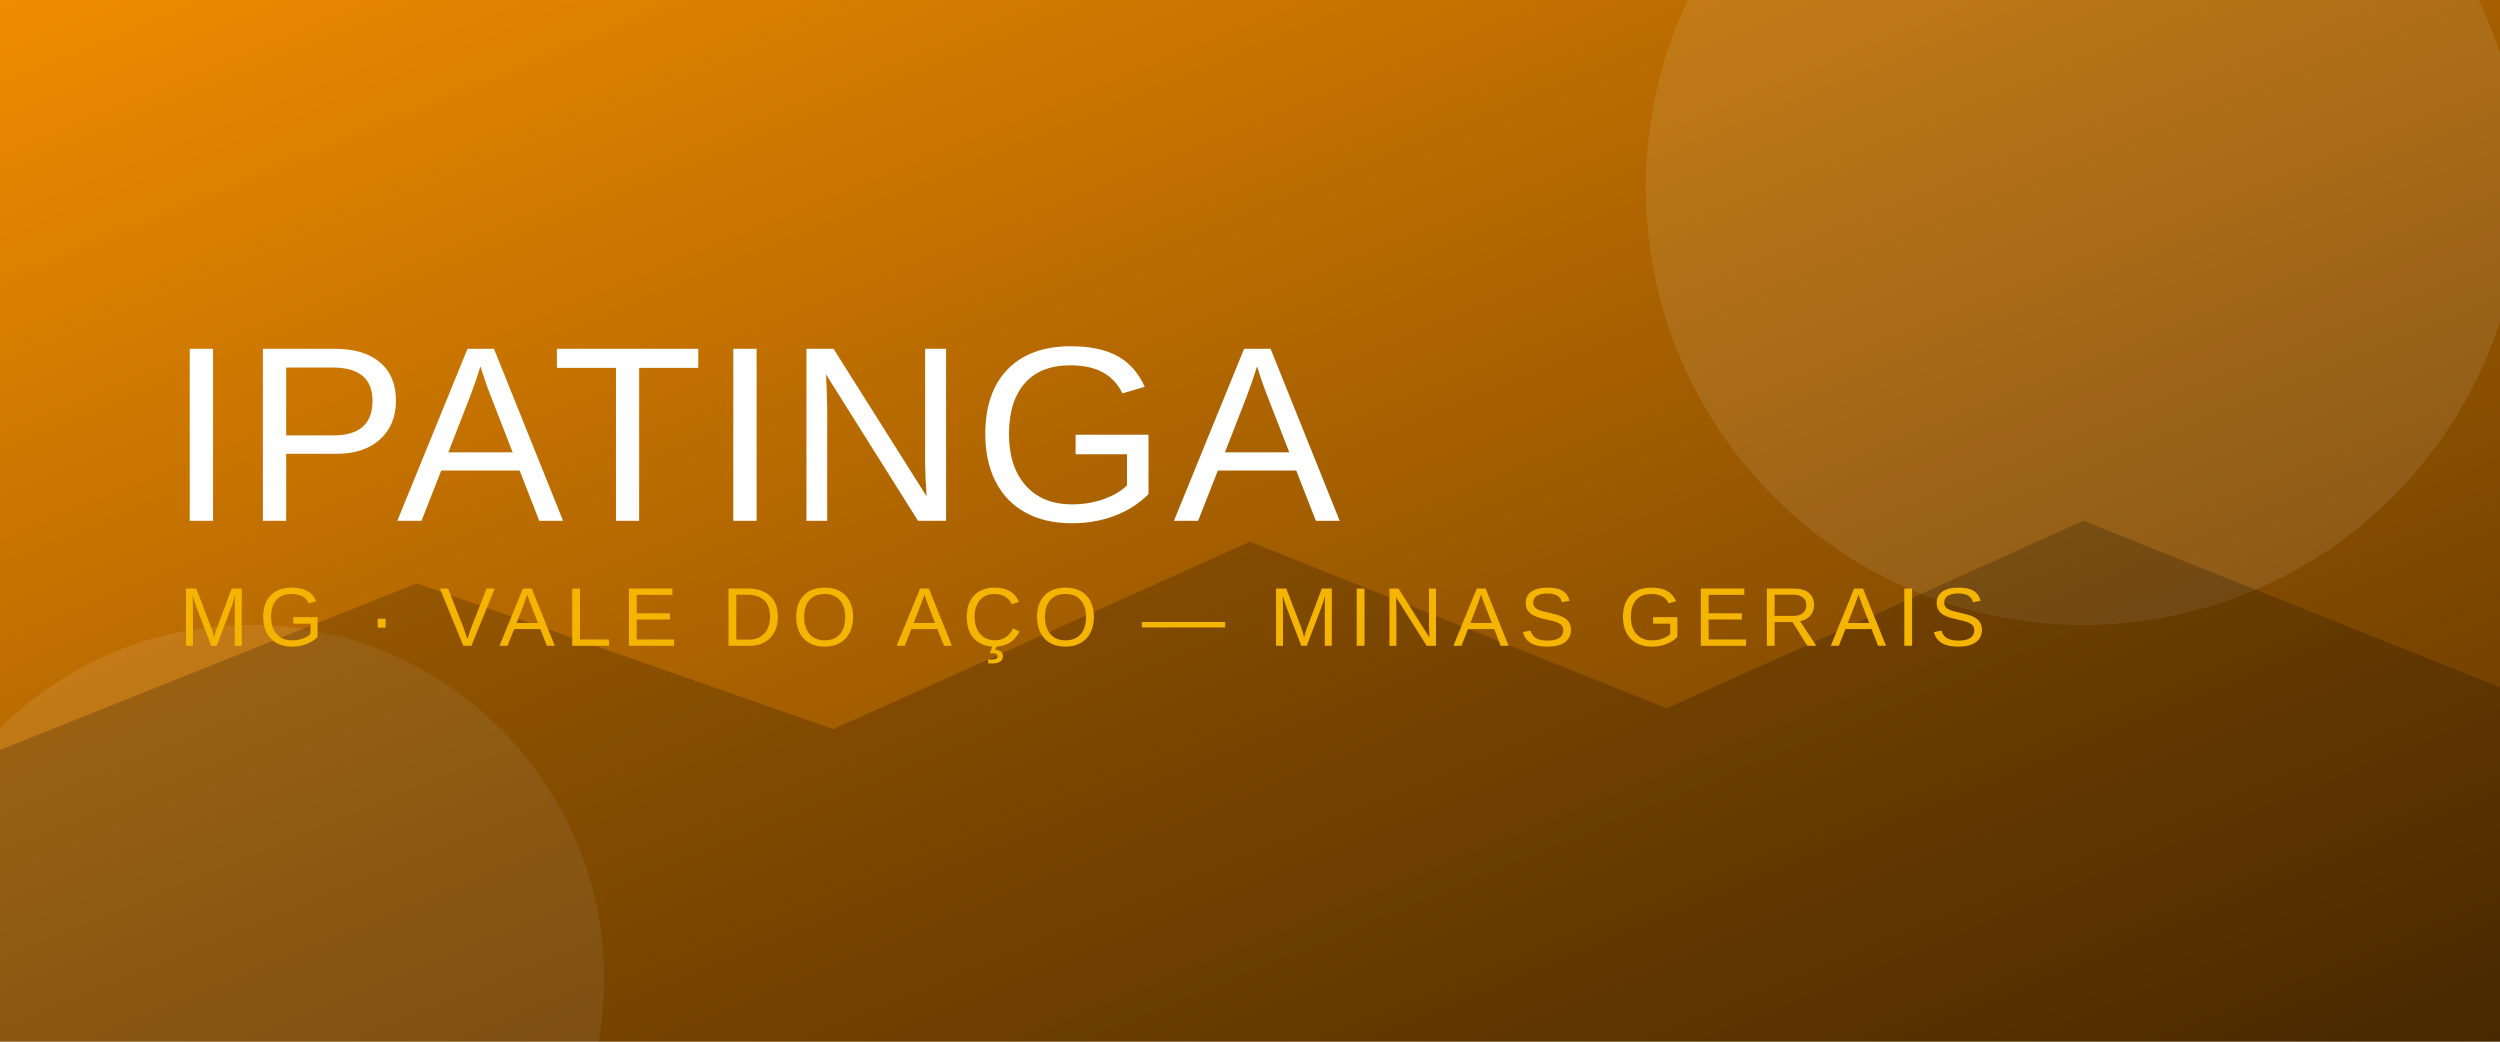
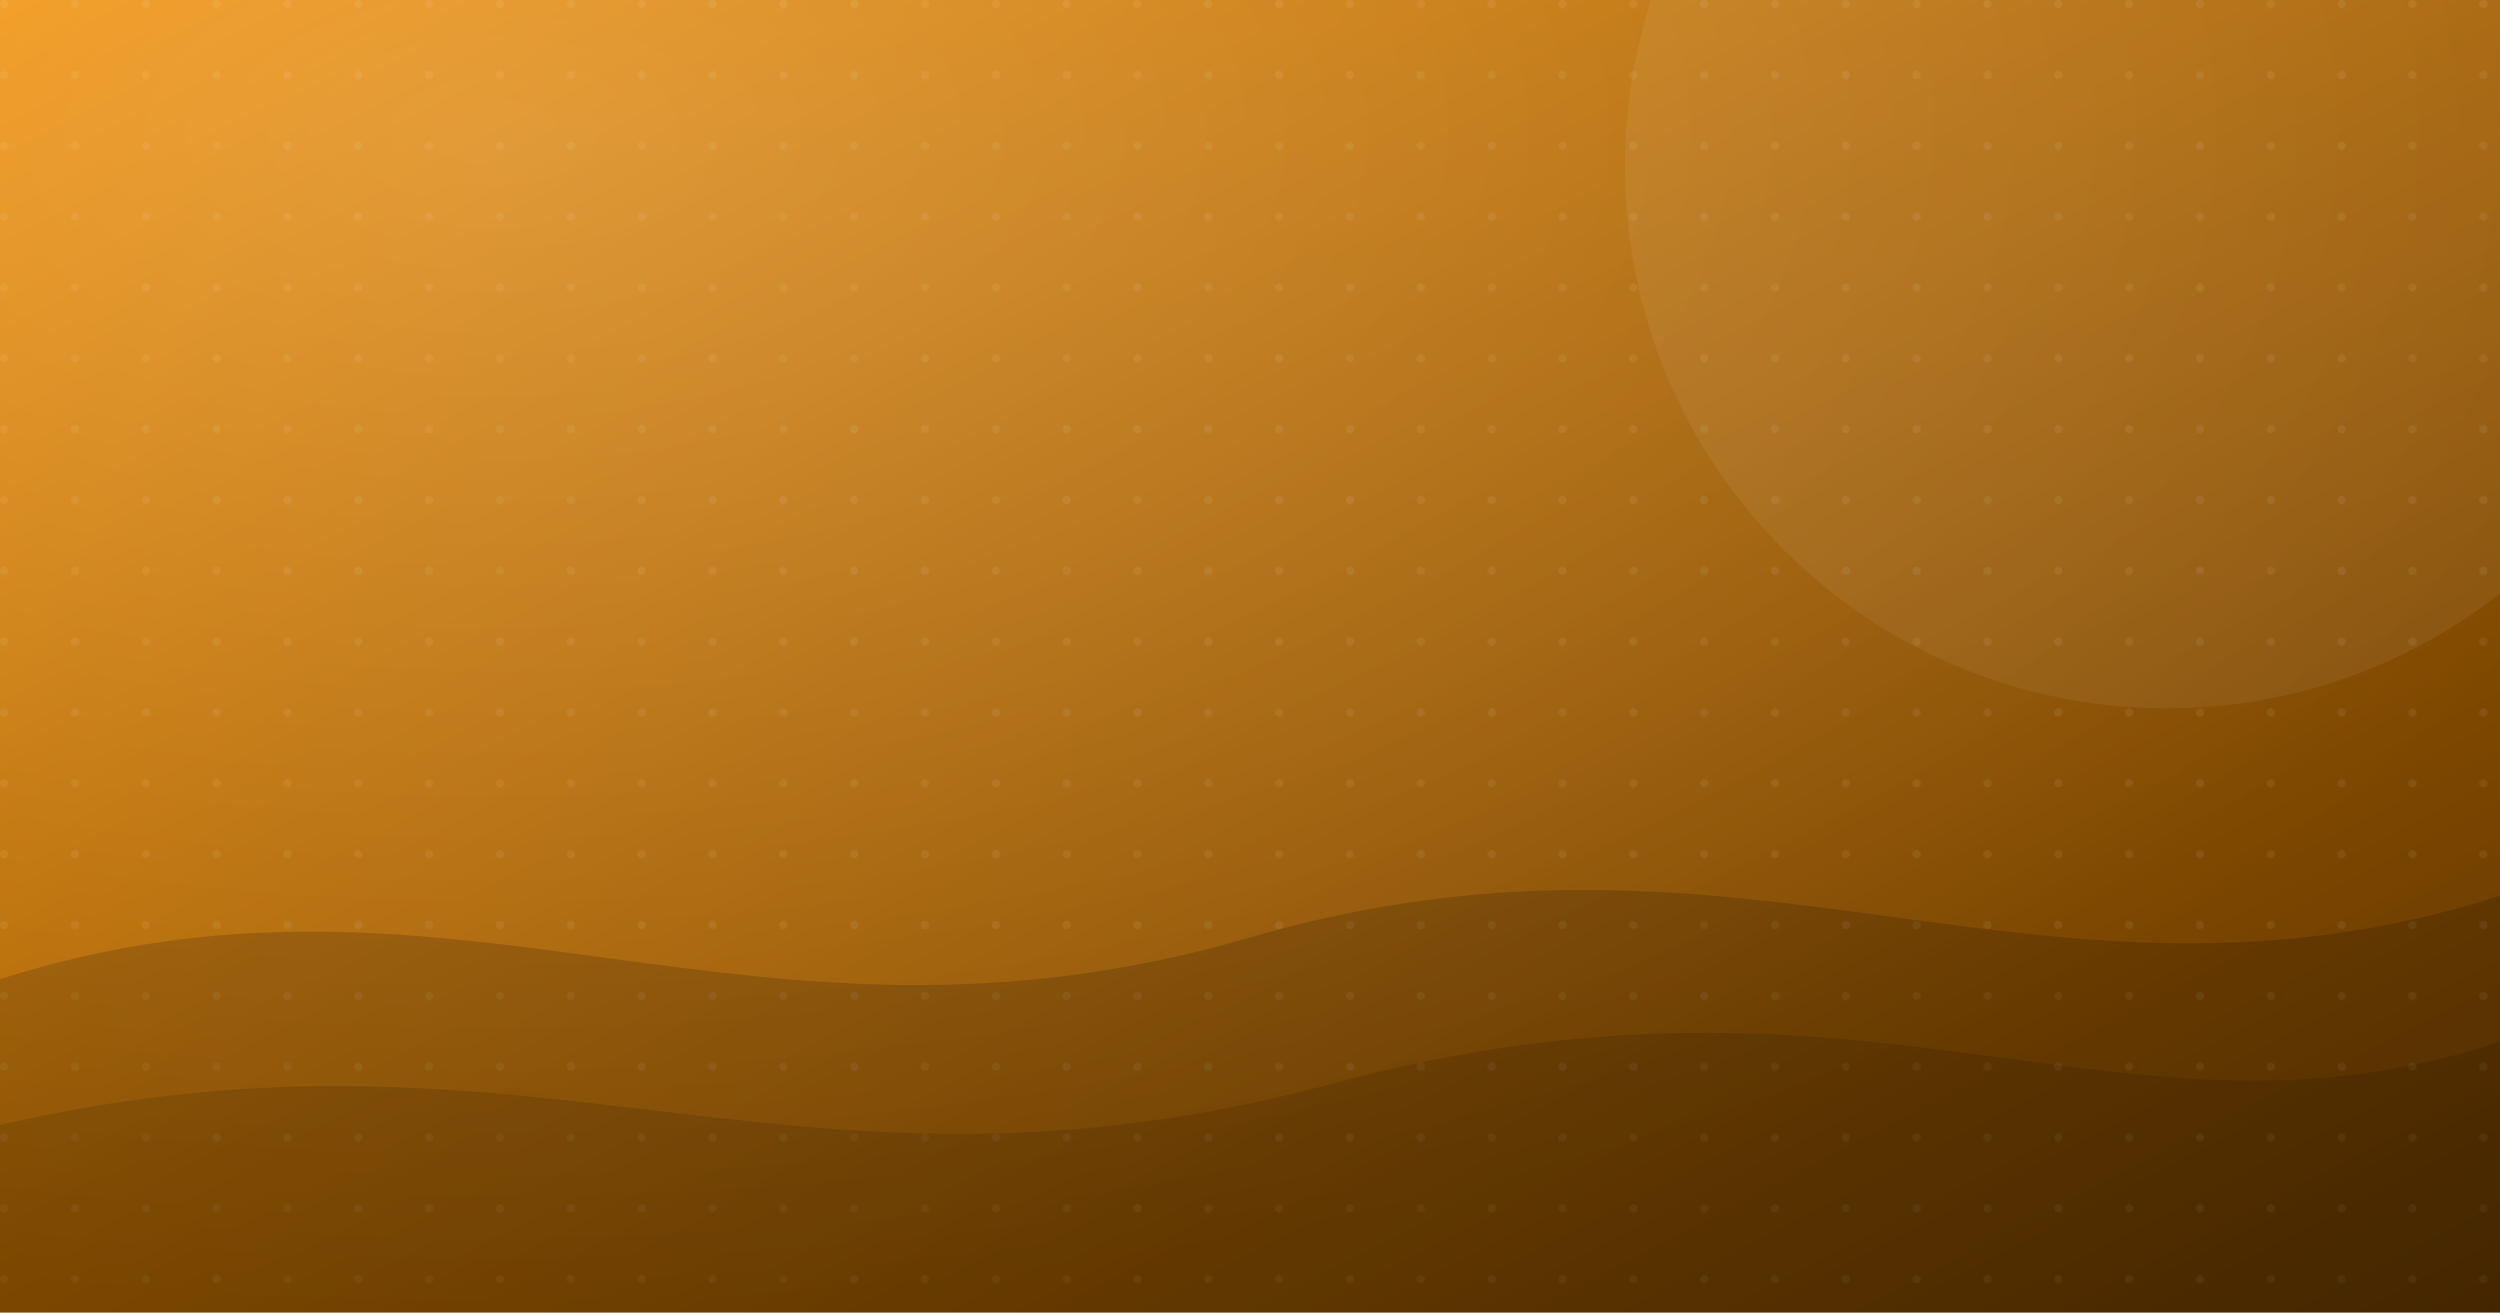
- <svg xmlns="http://www.w3.org/2000/svg" width="1200" height="500" viewBox="0 0 1200 500" font-family="Bebas Neue, Arial, sans-serif">
+ <svg xmlns="http://www.w3.org/2000/svg" width="1200" height="630" viewBox="0 0 1200 630">
  <defs>
    <linearGradient id="g" x1="0" y1="0" x2="1" y2="1">
      <stop offset="0" stop-color="#f08c00" />
      <stop offset="1" stop-color="#5a3200" />
    </linearGradient>
+     <radialGradient id="brilho" cx="0.2" cy="0.1" r="0.9">
+       <stop offset="0" stop-color="#ffffff" stop-opacity="0.22" />
+       <stop offset="1" stop-color="#ffffff" stop-opacity="0" />
+     </radialGradient>
+     <pattern id="pontos" width="34" height="34" patternUnits="userSpaceOnUse">
+       <circle cx="2" cy="2" r="2" fill="#ffffff" opacity="0.07" />
+     </pattern>
  </defs>
-   <rect width="1200" height="500" fill="url(#g)" />
-   <g fill="#ffffff" opacity="0.09">
-     <circle cx="1000" cy="90" r="210" />
-     <circle cx="120" cy="470" r="170" />
-   </g>
-   <path d="M0 360 L200 280 L400 350 L600 260 L800 340 L1000 250 L1200 330 L1200 500 L0 500 Z" fill="#000" opacity="0.2" />
-   <text x="80" y="250" fill="#fff" font-size="120" letter-spacing="3">IPATINGA</text>
-   <text x="86" y="310" fill="#f4b400" font-size="40" letter-spacing="5">MG · VALE DO AÇO — MINAS GERAIS</text>
+   <rect width="1200" height="630" fill="url(#g)" />
+   <rect width="1200" height="630" fill="url(#pontos)" />
+   <rect width="1200" height="630" fill="url(#brilho)" />
+   <circle cx="1040" cy="80" r="260" fill="#ffffff" opacity="0.06" />
+   <path d="M0 470 C 220 400 360 520 600 450 C 840 380 980 500 1200 430 L1200 630 L0 630 Z" fill="#000000" opacity="0.16" />
+   <path d="M0 540 C 260 480 380 590 640 520 C 900 450 1020 560 1200 500 L1200 630 L0 630 Z" fill="#000000" opacity="0.12" />
</svg>
